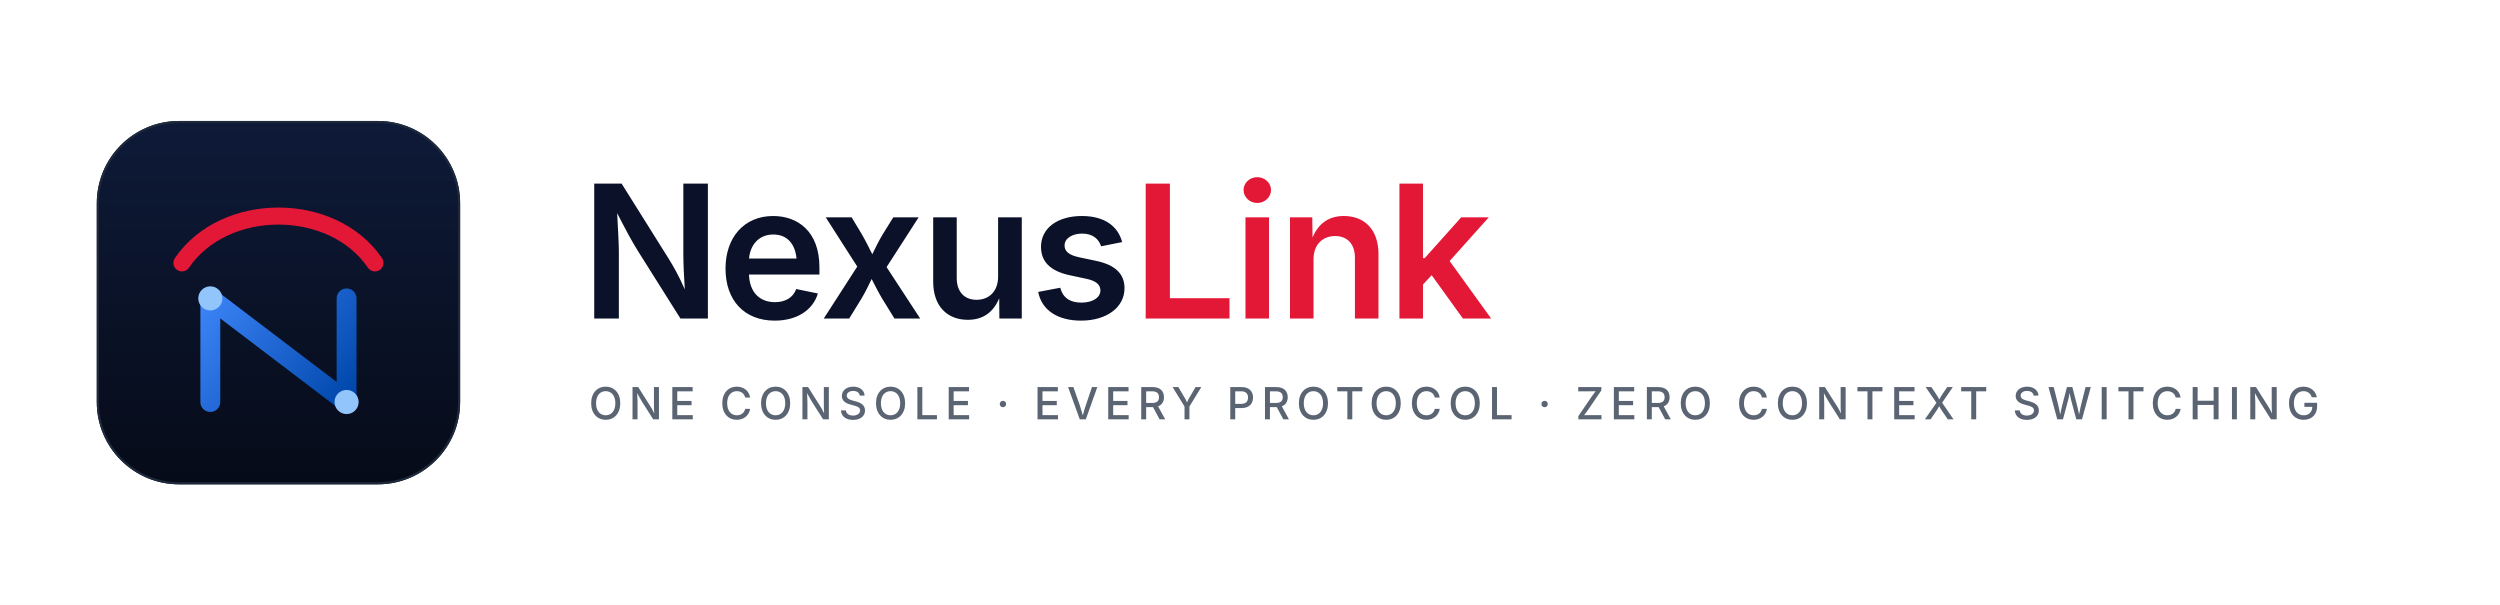
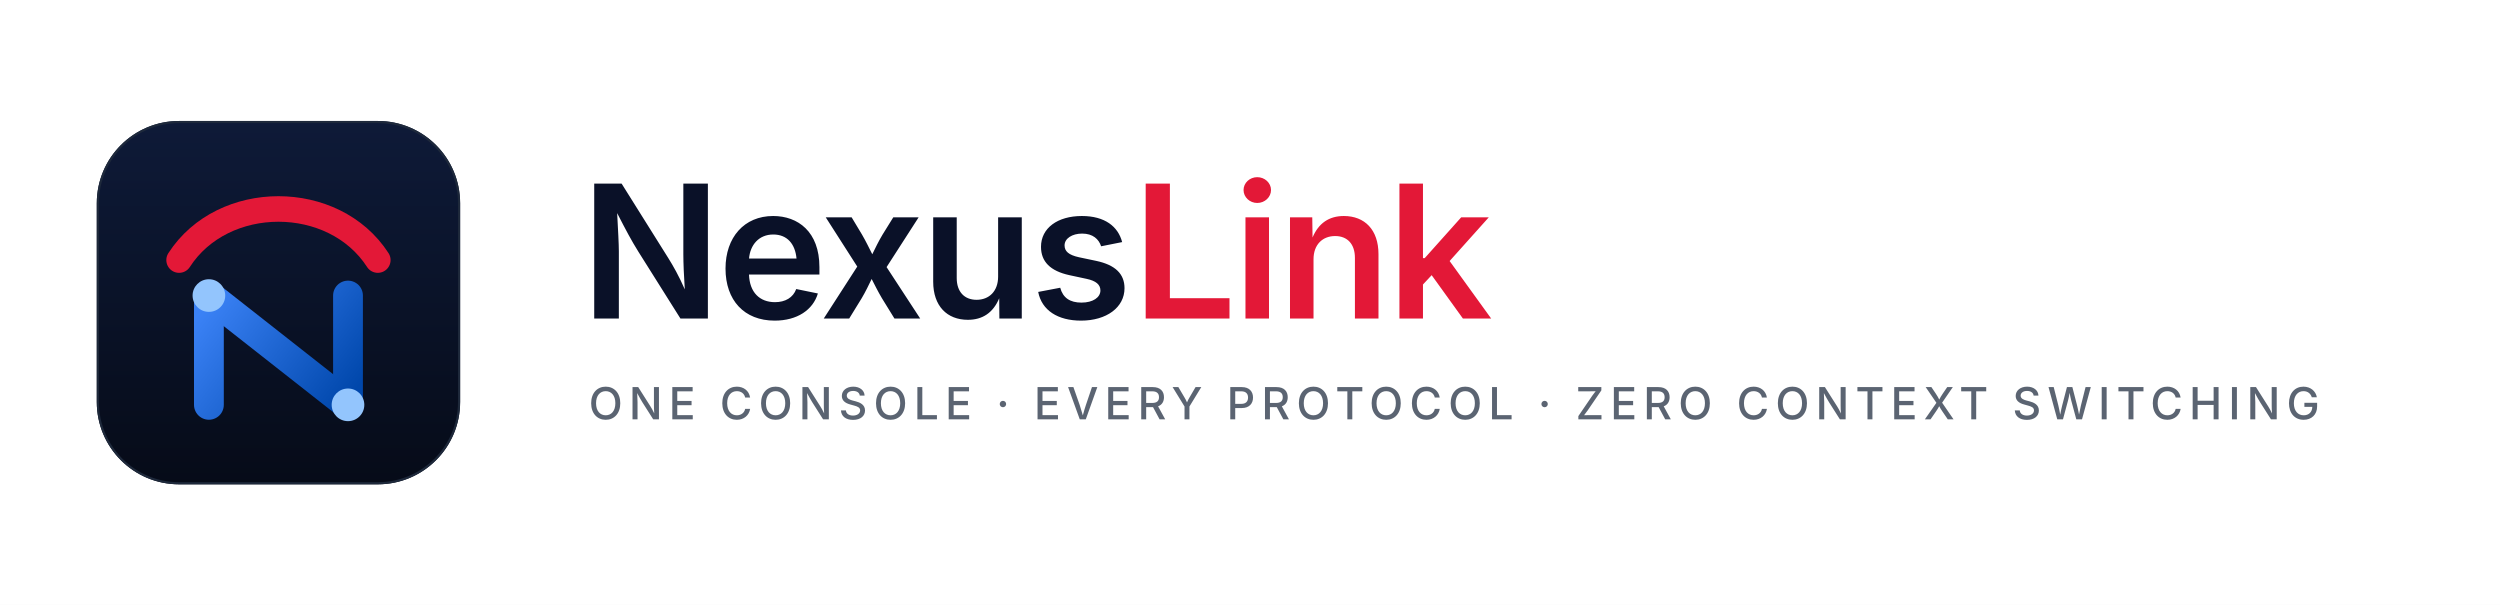
<svg xmlns="http://www.w3.org/2000/svg" viewBox="0 0 1240 300" width="1240" height="300" role="img" aria-label="NexusLink — One Console. Every Protocol. Zero Context Switching.">
  <defs>
    <linearGradient id="tile" x1="0" y1="0" x2="0" y2="1">
      <stop offset="0" stop-color="#0E1A38" />
      <stop offset="1" stop-color="#060B18" />
    </linearGradient>
    <linearGradient id="blue" gradientUnits="userSpaceOnUse" x1="160" y1="250" x2="352" y2="396">
      <stop offset="0" stop-color="#3B82F6" />
      <stop offset="1" stop-color="#0047AB" />
    </linearGradient>
  </defs>
  <rect width="1240" height="300" fill="#FFFFFF" />
  <g transform="translate(48,60) scale(0.352)">
    <rect width="512" height="512" rx="116" fill="url(#tile)" />
    <rect x="1.5" y="1.5" width="509" height="509" rx="114.5" fill="none" stroke="#1E293B" stroke-width="3" />
-     <path d="M 120 200 C 180 112 332 112 392 200" fill="none" stroke="#E31837" stroke-width="24" stroke-linecap="round" />
-     <g fill="none" stroke="url(#blue)" stroke-width="28" stroke-linecap="round" stroke-linejoin="round">
-       <path d="M 160 396 L 160 250" />
-       <path d="M 160 250 L 352 396" />
-       <path d="M 352 396 L 352 250" />
+     <path d="M 116 196 C 178 100 334 100 396 196" fill="none" stroke="#E31837" stroke-width="36" stroke-linecap="round" />
+     <g fill="none" stroke="url(#blue)" stroke-width="42" stroke-linecap="round" stroke-linejoin="round">
+       <path d="M 158 400 L 158 246" />
+       <path d="M 158 246 L 354 400" />
+       <path d="M 354 400 L 354 246" />
    </g>
-     <circle cx="160" cy="250" r="17" fill="#93C5FD" />
-     <circle cx="352" cy="396" r="17" fill="#93C5FD" />
+     <circle cx="158" cy="246" r="23" fill="#93C5FD" />
+     <circle cx="354" cy="400" r="23" fill="#93C5FD" />
  </g>
  <text x="288" y="158" font-family="Inter, 'Segoe UI', 'Helvetica Neue', Arial, sans-serif" font-size="92" font-weight="600" letter-spacing="-2" fill="#0A1128">Nexus<tspan fill="#E31837">Link</tspan>
  </text>
  <text x="292" y="208" font-family="Inter, 'Segoe UI', 'Helvetica Neue', Arial, sans-serif" font-size="22" font-weight="500" letter-spacing="3.1" fill="#5B6472">ONE CONSOLE · EVERY PROTOCOL · ZERO CONTEXT SWITCHING</text>
</svg>
